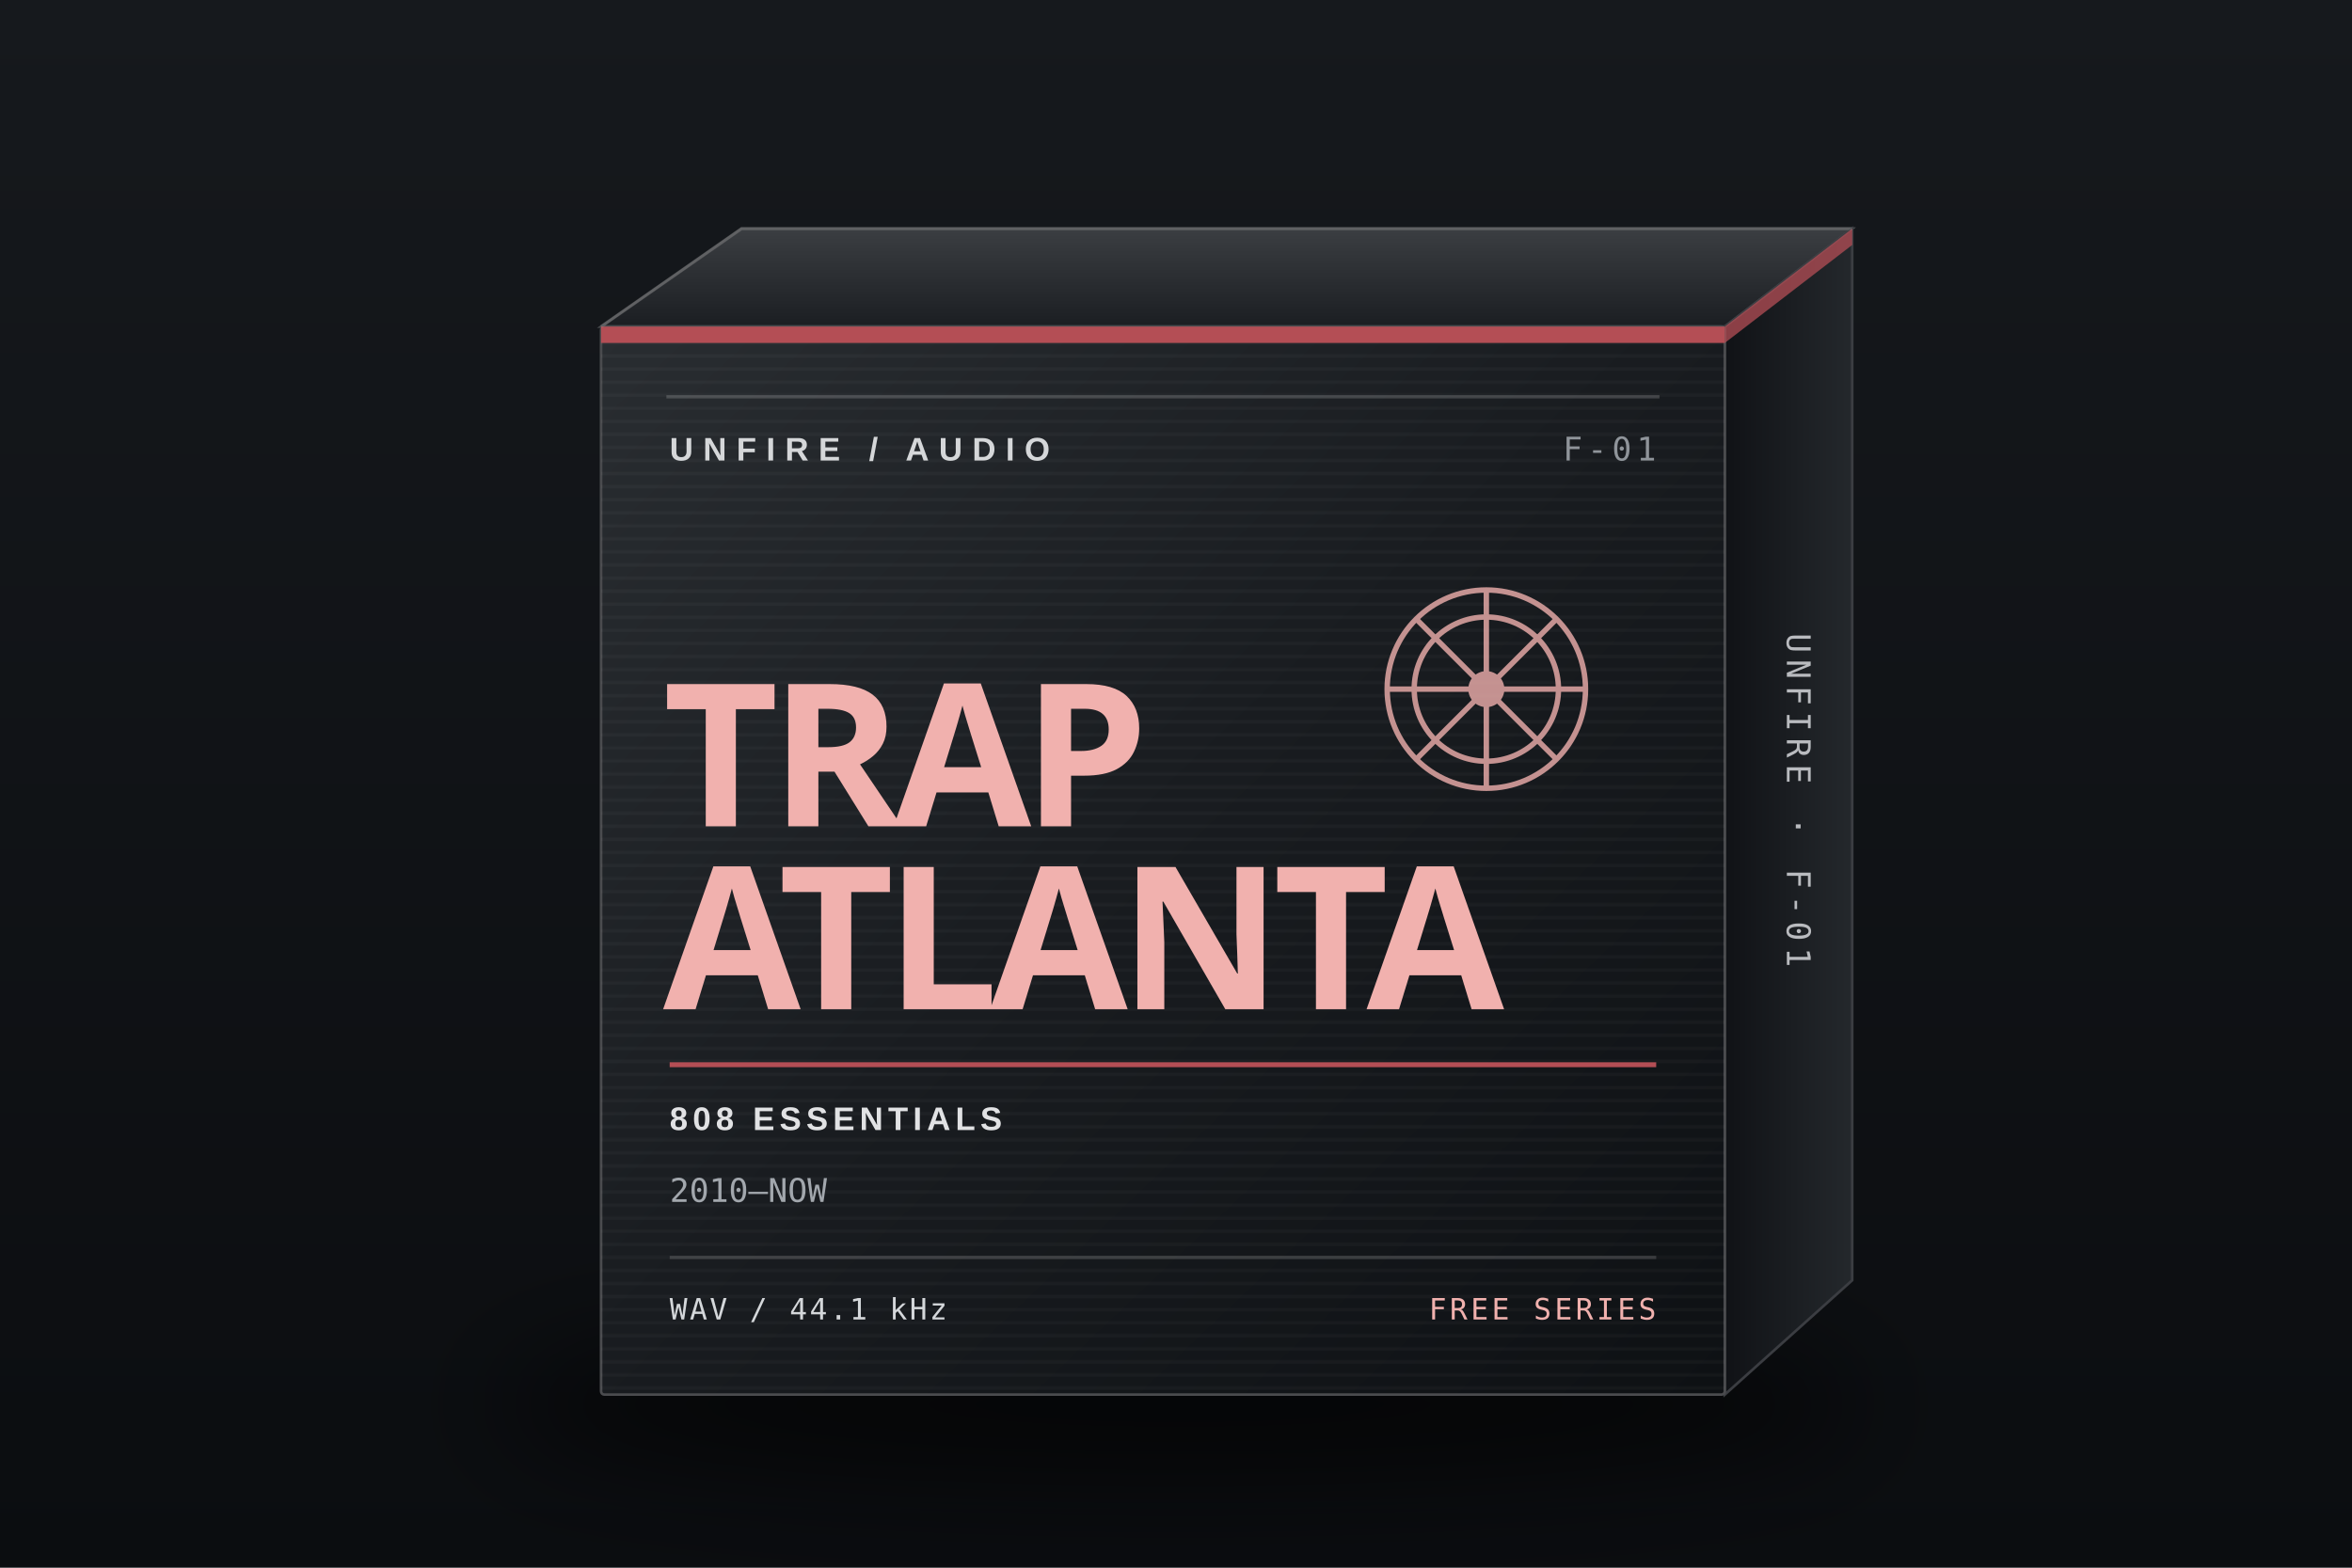
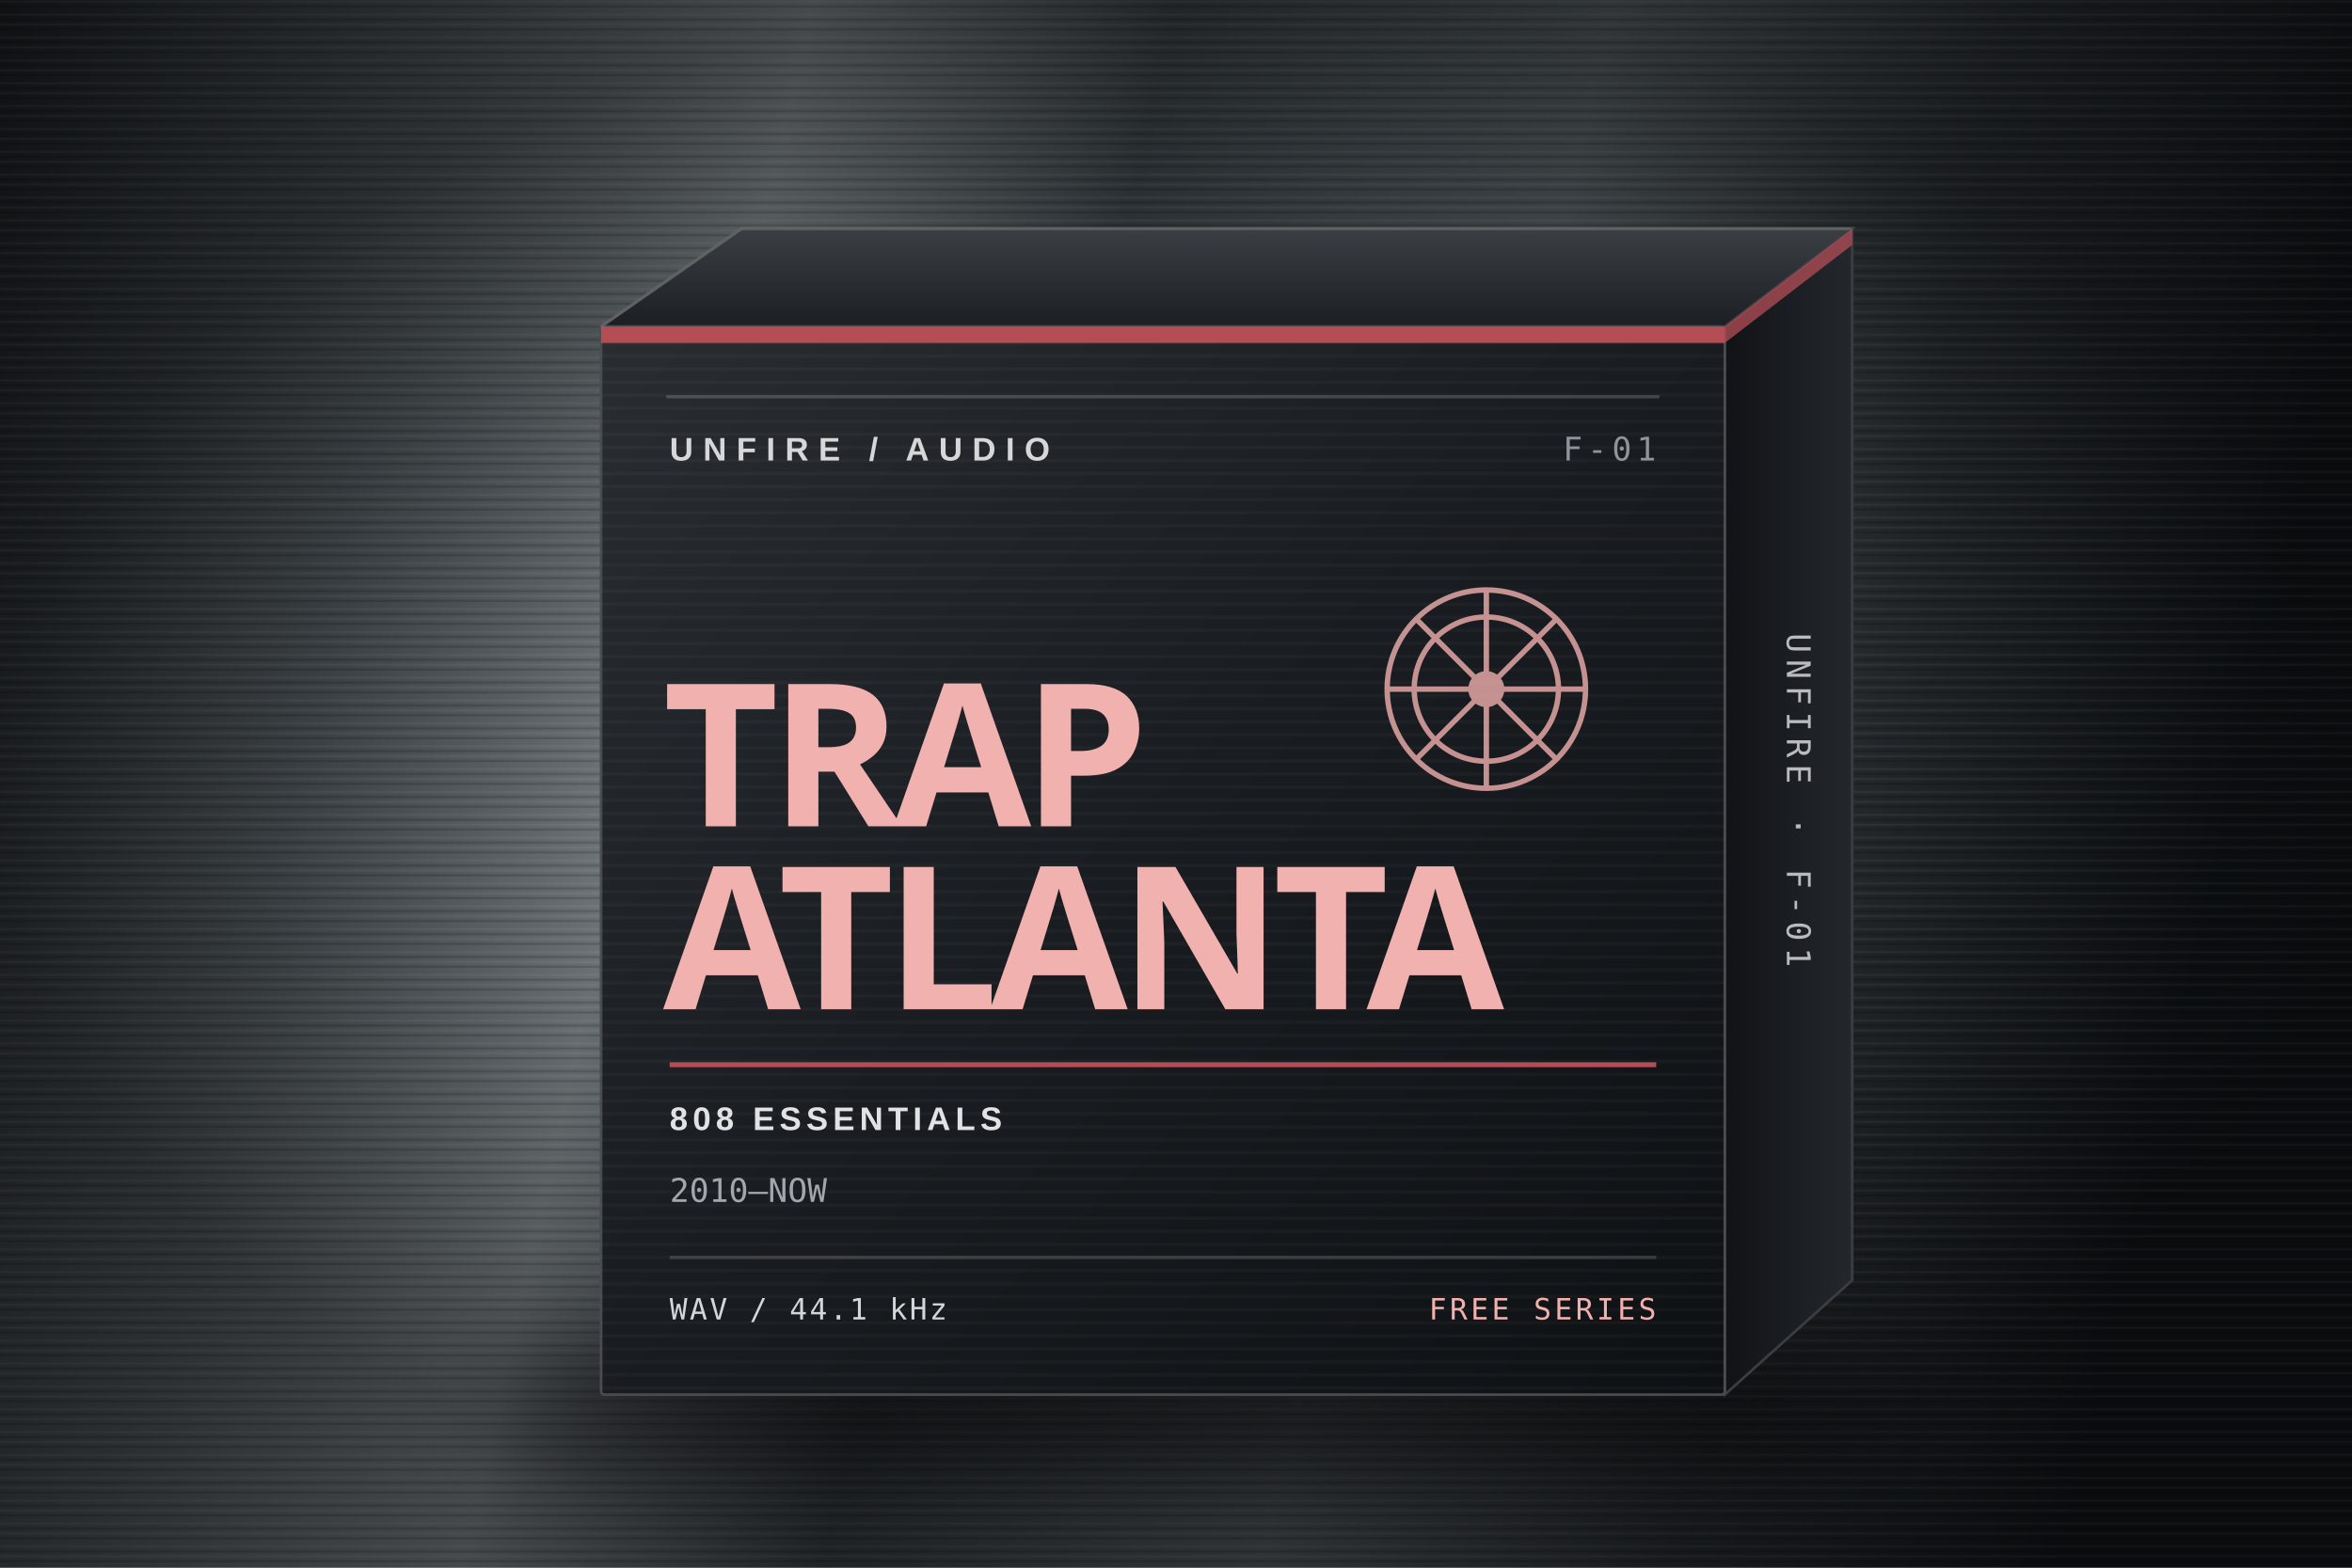
<svg xmlns="http://www.w3.org/2000/svg" width="720" height="480" viewBox="0 0 720 480" role="img" aria-labelledby="title">
  <defs>
-     <linearGradient id="bg" x2="0" y2="1">
-       <stop stop-color="#16191d" />
-       <stop offset="1" stop-color="#0b0d10" />
+     <linearGradient id="bg" x1="0" y1="0" x2="1" y2=".15">
+       <stop stop-color="#191d20" />
+       <stop offset=".20" stop-color="#4c5358" />
+       <stop offset=".34" stop-color="#777e82" />
+       <stop offset=".49" stop-color="#383f44" />
+       <stop offset=".67" stop-color="#535b60" />
+       <stop offset=".84" stop-color="#292e32" />
+       <stop offset="1" stop-color="#111518" />
    </linearGradient>
+     <pattern id="metalbrush" width="720" height="7" patternUnits="userSpaceOnUse">
+       <path d="M0 .5H720M0 4.5H720" stroke="#fff" stroke-opacity=".065" stroke-width=".6" />
+       <path d="M0 2H720M0 6H720" stroke="#000" stroke-opacity=".15" stroke-width=".7" />
+     </pattern>
+     <radialGradient id="vignette">
+       <stop offset=".38" stop-color="#000" stop-opacity="0" />
+       <stop offset="1" stop-color="#000" stop-opacity=".42" />
+     </radialGradient>
    <linearGradient id="front" x1="0" y1="0" x2="1" y2="1">
      <stop stop-color="#292d31" />
      <stop offset=".48" stop-color="#191c20" />
      <stop offset="1" stop-color="#0e1114" />
    </linearGradient>
    <linearGradient id="side" x2="1" y2="0">
      <stop stop-color="#101216" />
      <stop offset="1" stop-color="#24282c" />
    </linearGradient>
    <linearGradient id="top" x2="0" y2="1">
      <stop stop-color="#3b3e42" />
      <stop offset="1" stop-color="#1b1e22" />
    </linearGradient>
    <filter id="shadow" x="-.5" y="-.5" width="2" height="2">
      <feGaussianBlur stdDeviation="18" />
    </filter>
    <pattern id="grain" width="4" height="4" patternUnits="userSpaceOnUse">
      <path d="M0 1H4" stroke="#fff" stroke-opacity=".028" />
    </pattern>
    <clipPath id="f">
      <path d="M184 100H528V427H184Z" />
    </clipPath>
  </defs>
  <rect width="720" height="480" fill="url(#bg)" />
+   <rect width="720" height="480" fill="url(#metalbrush)" />
+   <rect width="720" height="480" fill="url(#vignette)" />
  <ellipse cx="361" cy="430" rx="212" ry="25" fill="#000" opacity=".65" filter="url(#shadow)" />
  <path d="M184 100L227 70H567L528 100Z" fill="url(#top)" stroke="#4b4d50" stroke-width=".8" />
  <path d="M528 100L567 70V392L528 427Z" fill="url(#side)" stroke="#3b3d42" stroke-width=".8" />
  <rect x="184" y="100" width="344" height="327" rx="1" fill="url(#front)" stroke="#4a4b4e" stroke-width=".8" />
  <g clip-path="url(#f)">
    <rect x="184" y="100" width="344" height="327" fill="url(#grain)" />
    <rect x="184" y="100" width="344" height="5" fill="#b44e55" />
    <rect x="204" y="121" width="304" height="1" fill="#ffffff" opacity=".17" />
    <text x="205" y="141" fill="#d5d7d9" font-family="Helvetica Neue,Arial,sans-serif" font-size="10" font-weight="700" letter-spacing="3">UNFIRE / AUDIO</text>
    <text x="507" y="141" text-anchor="end" fill="#8f949a" font-family="Menlo,monospace" font-size="10" letter-spacing="1.5">F-01</text>
    <g transform="translate(455 211) scale(.69)" color="#f1b1ae" opacity=".79">
      <g fill="none" stroke="currentColor" stroke-width="2.4">
        <circle cx="0" cy="0" r="44" />
        <circle cx="0" cy="0" r="32" />
        <path d="M-44 0H44M0-44V44M-31-31L31 31M31-31L-31 31" />
        <circle r="8" fill="currentColor" stroke="none" />
      </g>
    </g>
    <text x="203" y="253" fill="#f1b1ae" font-family="Impact, Arial Narrow, sans-serif" font-size="61" font-weight="700" letter-spacing="-2.5">TRAP</text>
    <text x="203" y="309" fill="#f1b1ae" font-family="Impact, Arial Narrow, sans-serif" font-size="61" font-weight="700" letter-spacing="-2.5">ATLANTA</text>
    <path d="M205 326H507" stroke="#b44e55" stroke-width="1.5" />
    <text x="205" y="346" fill="#e1e2e4" font-family="Helvetica Neue,Arial,sans-serif" font-size="10" font-weight="700" letter-spacing="1.5">808 ESSENTIALS</text>
    <text x="205" y="368" fill="#a2a7ad" font-family="Menlo,monospace" font-size="10">2010—NOW</text>
    <path d="M205 385H507" stroke="#ffffff" stroke-opacity=".15" />
    <text x="205" y="404" fill="#d4d7da" font-family="Menlo,monospace" font-size="9" letter-spacing=".7">WAV / 44.1 kHz</text>
    <text x="507" y="404" text-anchor="end" fill="#f1b1ae" font-family="Menlo,monospace" font-size="9" letter-spacing="1">FREE SERIES</text>
  </g>
  <path d="M528 100L567 70V75L528 105Z" fill="#b44e55" opacity=".75" />
  <g transform="translate(547 245) rotate(90)">
    <text text-anchor="middle" fill="#b9bbbf" font-family="Menlo,monospace" font-size="10" letter-spacing="2">UNFIRE · F-01</text>
  </g>
  <path d="M184 100L227 70H567" stroke="#a8aaac" stroke-opacity=".22" fill="none" />
</svg>
